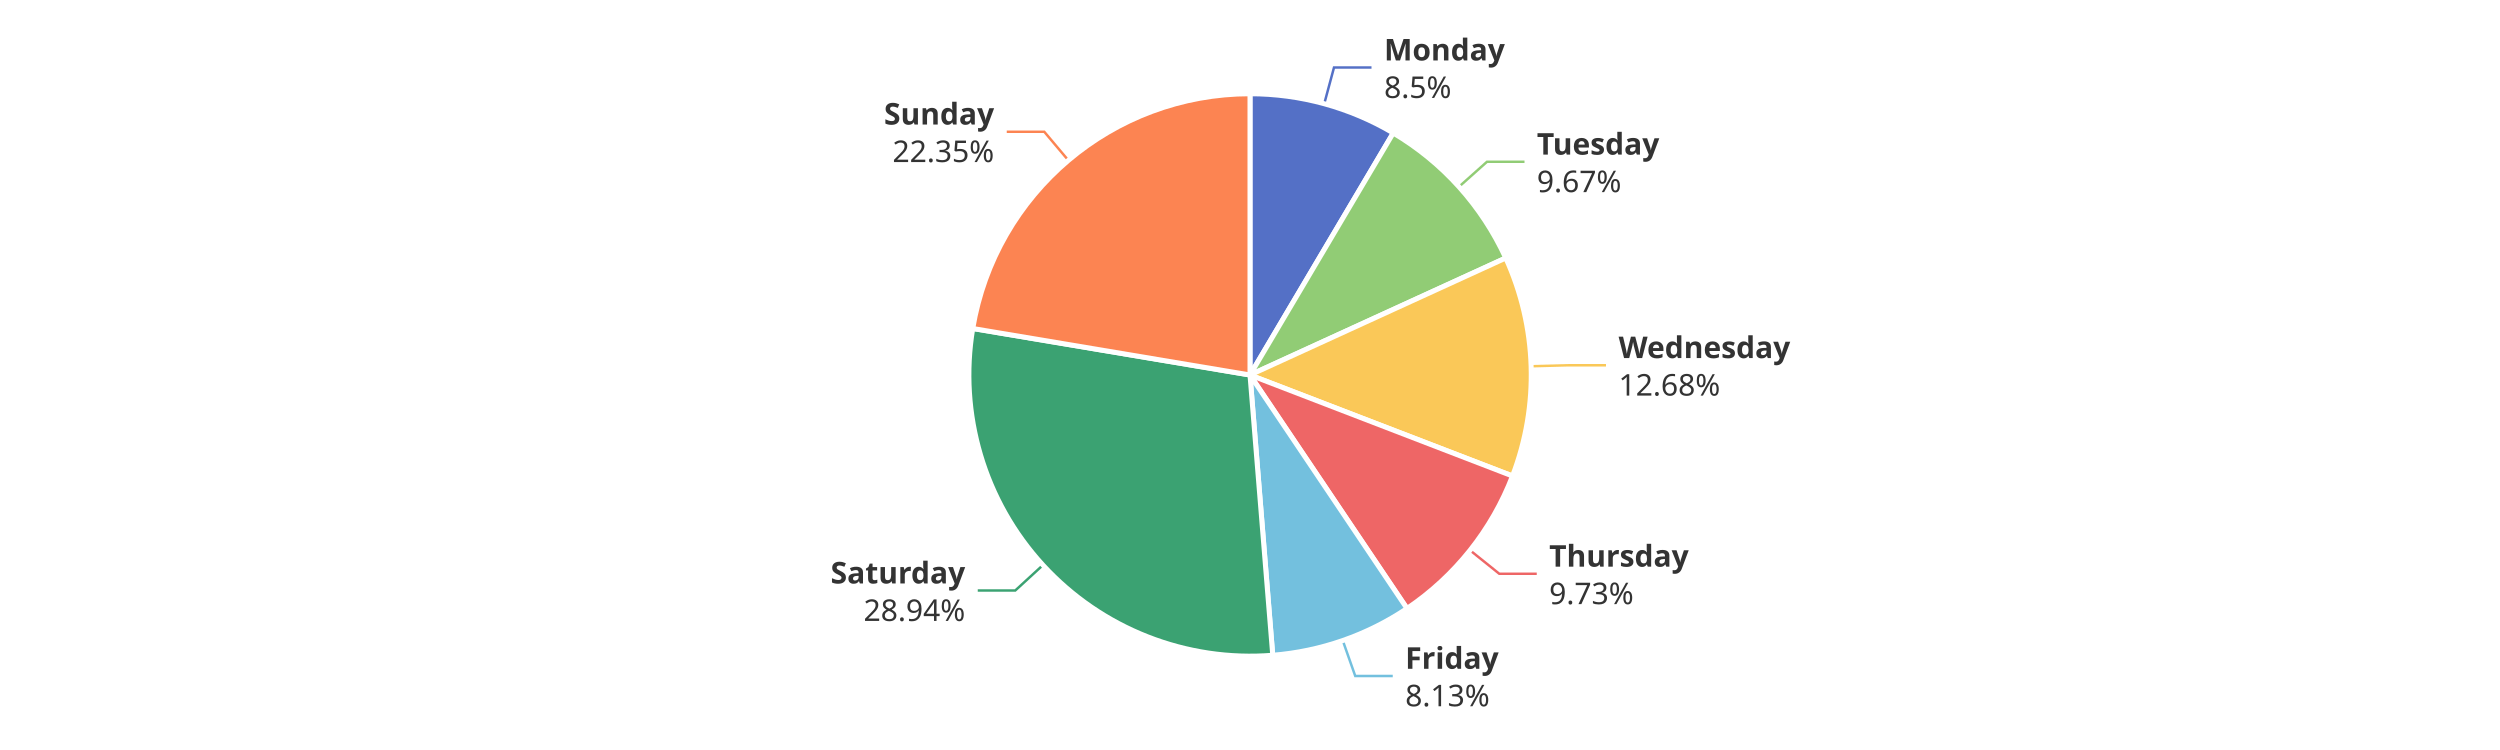
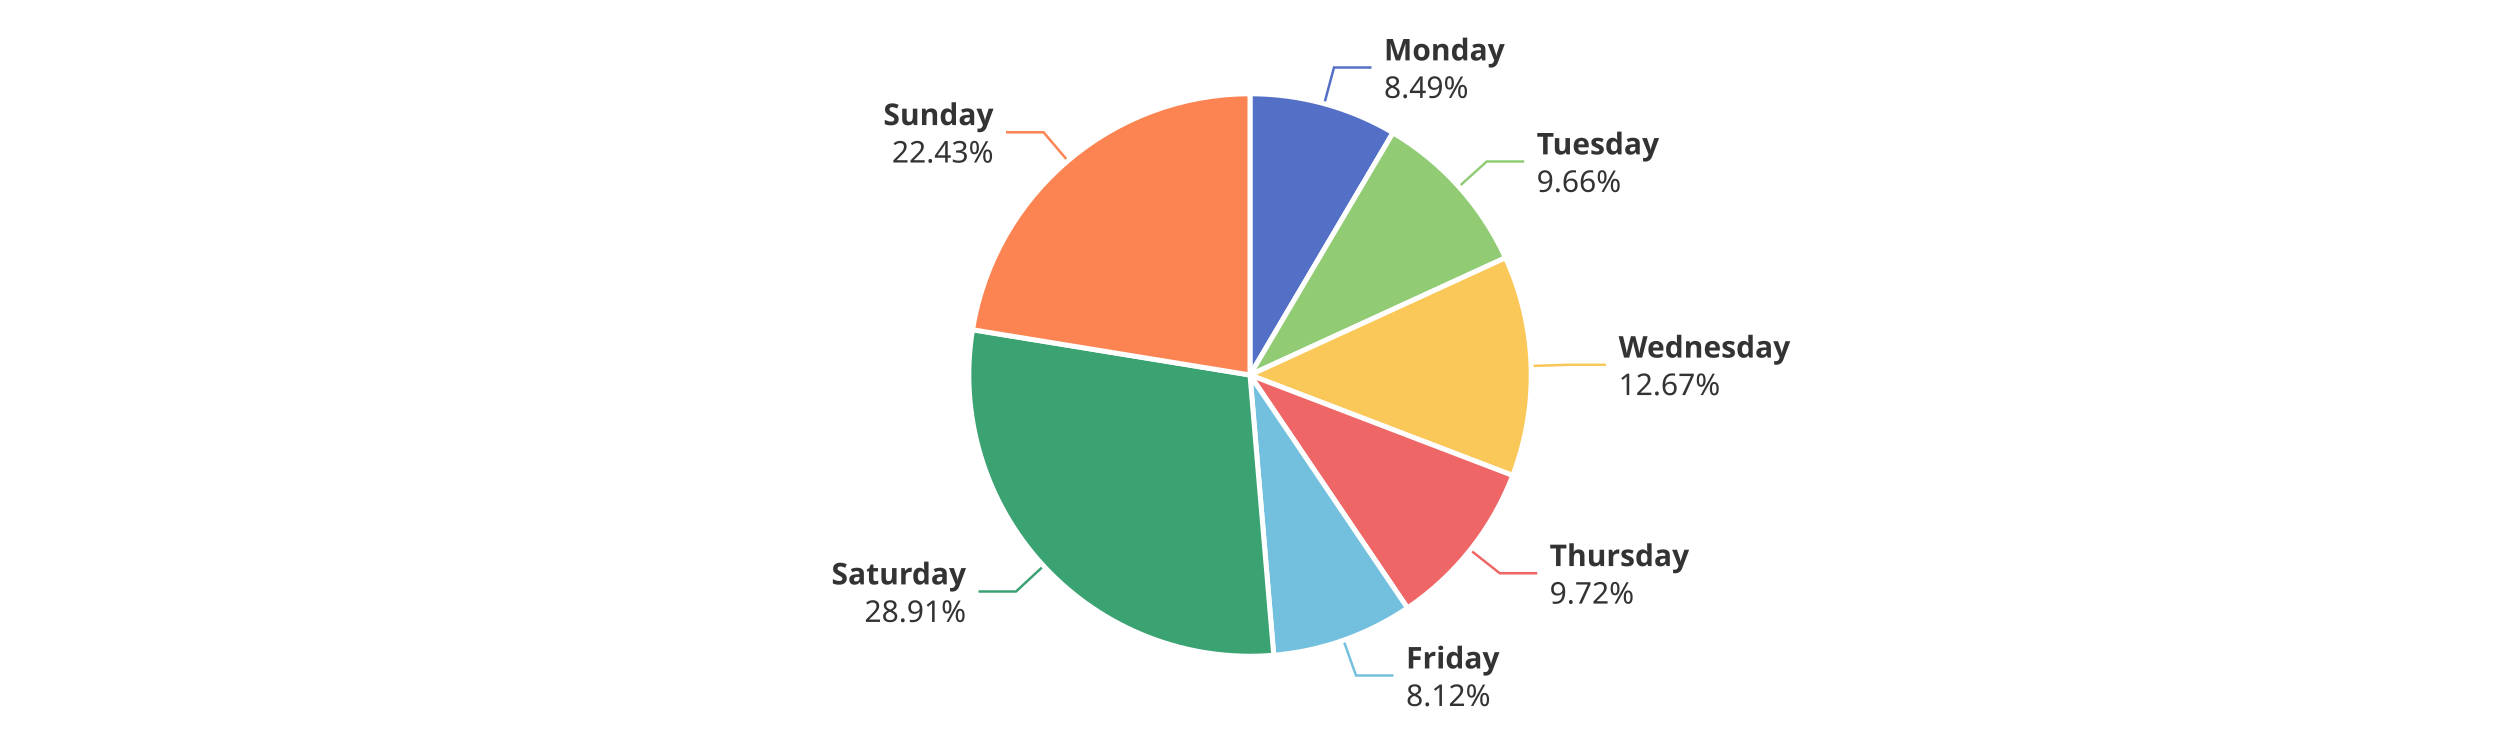
<svg xmlns="http://www.w3.org/2000/svg" width="1000" height="300" version="1.1" baseProfile="full" viewBox="0 0 1000 300">
  <rect width="1000" height="300" x="0" y="0" id="0" fill="#ffffff" />
  <polyline points="529.7 41.5 533.6 27 548.6 27" fill="none" stroke="#5470c6" />
-   <polyline points="583.6 74.7 594.8 64.7 609.8 64.7" fill="none" stroke="#91cc75" />
-   <polyline points="612.4 146.5 627.4 146.1 642.4 146.1" fill="none" stroke="#fac858" />
-   <polyline points="588 220.1 599.7 229.5 614.7 229.5" fill="none" stroke="#ee6666" />
-   <polyline points="537.1 256.2 542.1 270.4 557.1 270.4" fill="none" stroke="#73c0de" />
-   <polyline points="417.1 226.1 406.1 236.2 391.1 236.2" fill="none" stroke="#3ba272" />
-   <polyline points="427.3 64.1 417.7 52.7 402.7 52.7" fill="none" stroke="#fc8452" />
-   <path d="M500 37.5A112.5 112.5 0 0 1 557.3 53.2L500 150Z" fill="#5470c6" stroke="#fff" stroke-width="2" stroke-linejoin="round" />
-   <path d="M557.3 53.2A112.5 112.5 0 0 1 602.3 103.2L500 150Z" fill="#91cc75" stroke="#fff" stroke-width="2" stroke-linejoin="round" />
-   <path d="M602.3 103.2A112.5 112.5 0 0 1 605 190.4L500 150Z" fill="#fac858" stroke="#fff" stroke-width="2" stroke-linejoin="round" />
-   <path d="M605 190.4A112.5 112.5 0 0 1 562.8 243.4L500 150Z" fill="#ee6666" stroke="#fff" stroke-width="2" stroke-linejoin="round" />
-   <path d="M562.8 243.4A112.5 112.5 0 0 1 509.1 262.1L500 150Z" fill="#73c0de" stroke="#fff" stroke-width="2" stroke-linejoin="round" />
-   <path d="M509.1 262.1A112.5 112.5 0 0 1 389.1 131.4L500 150Z" fill="#3ba272" stroke="#fff" stroke-width="2" stroke-linejoin="round" />
-   <path d="M389.1 131.4A112.5 112.5 0 0 1 500 37.5L500 150Z" fill="#fc8452" stroke="#fff" stroke-width="2" stroke-linejoin="round" />
-   <path d="M0 -15l42.8 0l0 30l-42.8 0Z" transform="translate(553.6438 27.0189)" fill="none" />
-   <text dominant-baseline="central" text-anchor="start" style="font-size:12px;font-family:sans-serif;font-weight:bold;" y="-7.5" transform="translate(553.6438 27.0189)" fill="#333" stroke="rgb(255,255,255)" stroke-width="2" paint-order="stroke" stroke-miterlimit="2">Monday</text>
-   <text dominant-baseline="central" text-anchor="start" style="font-size:12px;font-family:sans-serif;" y="7.5" transform="translate(553.6438 27.0189)" fill="#333" stroke="rgb(255,255,255)" stroke-width="2" paint-order="stroke" stroke-miterlimit="2">8.5%</text>
-   <path d="M0 -15l46.2 0l0 30l-46.2 0Z" transform="translate(614.7599 64.6958)" fill="none" />
-   <text dominant-baseline="central" text-anchor="start" style="font-size:12px;font-family:sans-serif;font-weight:bold;" y="-7.5" transform="translate(614.7599 64.6958)" fill="#333" stroke="rgb(255,255,255)" stroke-width="2" paint-order="stroke" stroke-miterlimit="2">Tuesday</text>
-   <text dominant-baseline="central" text-anchor="start" style="font-size:12px;font-family:sans-serif;" y="7.5" transform="translate(614.7599 64.6958)" fill="#333" stroke="rgb(255,255,255)" stroke-width="2" paint-order="stroke" stroke-miterlimit="2">9.67%</text>
-   <path d="M0 -15l63.6 0l0 30l-63.6 0Z" transform="translate(647.4396 146.0752)" fill="none" />
-   <text dominant-baseline="central" text-anchor="start" style="font-size:12px;font-family:sans-serif;font-weight:bold;" y="-7.5" transform="translate(647.4396 146.0752)" fill="#333" stroke="rgb(255,255,255)" stroke-width="2" paint-order="stroke" stroke-miterlimit="2">Wednesday</text>
-   <text dominant-baseline="central" text-anchor="start" style="font-size:12px;font-family:sans-serif;" y="7.5" transform="translate(647.4396 146.0752)" fill="#333" stroke="rgb(255,255,255)" stroke-width="2" paint-order="stroke" stroke-miterlimit="2">12.68%</text>
-   <path d="M0 -15l50.2 0l0 30l-50.2 0Z" transform="translate(619.6799 229.4994)" fill="none" />
-   <text dominant-baseline="central" text-anchor="start" style="font-size:12px;font-family:sans-serif;font-weight:bold;" y="-7.5" transform="translate(619.6799 229.4994)" fill="#333" stroke="rgb(255,255,255)" stroke-width="2" paint-order="stroke" stroke-miterlimit="2">Thursday</text>
-   <text dominant-baseline="central" text-anchor="start" style="font-size:12px;font-family:sans-serif;" y="7.5" transform="translate(619.6799 229.4994)" fill="#333" stroke="rgb(255,255,255)" stroke-width="2" paint-order="stroke" stroke-miterlimit="2">9.73%</text>
-   <path d="M0 -15l34.2 0l0 30l-34.2 0Z" transform="translate(562.0944 270.3508)" fill="none" />
-   <text dominant-baseline="central" text-anchor="start" style="font-size:12px;font-family:sans-serif;font-weight:bold;" y="-7.5" transform="translate(562.0944 270.3508)" fill="#333" stroke="rgb(255,255,255)" stroke-width="2" paint-order="stroke" stroke-miterlimit="2">Friday</text>
-   <text dominant-baseline="central" text-anchor="start" style="font-size:12px;font-family:sans-serif;" y="7.5" transform="translate(562.0944 270.3508)" fill="#333" stroke="rgb(255,255,255)" stroke-width="2" paint-order="stroke" stroke-miterlimit="2">8.13%</text>
-   <path d="M-48.2 -15l48.2 0l0 30l-48.2 0Z" transform="translate(386.0754 236.223)" fill="none" />
-   <text dominant-baseline="central" text-anchor="end" style="font-size:12px;font-family:sans-serif;font-weight:bold;" y="-7.5" transform="translate(386.0754 236.223)" fill="#333" stroke="rgb(255,255,255)" stroke-width="2" paint-order="stroke" stroke-miterlimit="2">Saturday</text>
-   <text dominant-baseline="central" text-anchor="end" style="font-size:12px;font-family:sans-serif;" y="7.5" transform="translate(386.0754 236.223)" fill="#333" stroke="rgb(255,255,255)" stroke-width="2" paint-order="stroke" stroke-miterlimit="2">28.94%</text>
-   <path d="M-40.9 -15l40.9 0l0 30l-40.9 0Z" transform="translate(397.6532 52.6591)" fill="none" />
-   <text dominant-baseline="central" text-anchor="end" style="font-size:12px;font-family:sans-serif;font-weight:bold;" y="-7.5" transform="translate(397.6532 52.6591)" fill="#333" stroke="rgb(255,255,255)" stroke-width="2" paint-order="stroke" stroke-miterlimit="2">Sunday</text>
-   <text dominant-baseline="central" text-anchor="end" style="font-size:12px;font-family:sans-serif;" y="7.5" transform="translate(397.6532 52.6591)" fill="#333" stroke="rgb(255,255,255)" stroke-width="2" paint-order="stroke" stroke-miterlimit="2">22.35%</text>
+   <polyline points="583.5 74.7 594.7 64.6 609.7 64.6" fill="none" stroke="#91cc75" />
+   <polyline points="612.4 146.4 627.4 145.9 642.4 145.9" fill="none" stroke="#fac858" />
+   <polyline points="588.1 220 599.9 229.3 614.9 229.3" fill="none" stroke="#ee6666" />
+   <polyline points="537.4 256.1 542.4 270.2 557.4 270.2" fill="none" stroke="#73c0de" />
+   <polyline points="417.4 226.4 406.4 236.6 391.4 236.6" fill="none" stroke="#3ba272" />
+   <polyline points="427.1 64.3 417.4 52.9 402.4 52.9" fill="none" stroke="#fc8452" />
+   <path d="M500 37.5A112.5 112.5 0 0 1 557.2 53.1L500 150Z" fill="#5470c6" stroke="#fff" stroke-width="2" stroke-linejoin="round" />
+   <path d="M557.2 53.1A112.5 112.5 0 0 1 602.2 103.1L500 150Z" fill="#91cc75" stroke="#fff" stroke-width="2" stroke-linejoin="round" />
+   <path d="M602.2 103.1A112.5 112.5 0 0 1 605.1 190.2L500 150Z" fill="#fac858" stroke="#fff" stroke-width="2" stroke-linejoin="round" />
+   <path d="M605.1 190.2A112.5 112.5 0 0 1 563 243.2L500 150Z" fill="#ee6666" stroke="#fff" stroke-width="2" stroke-linejoin="round" />
+   <path d="M563 243.2A112.5 112.5 0 0 1 509.5 262.1L500 150Z" fill="#73c0de" stroke="#fff" stroke-width="2" stroke-linejoin="round" />
+   <path d="M509.5 262.1A112.5 112.5 0 0 1 389 131.9L500 150Z" fill="#3ba272" stroke="#fff" stroke-width="2" stroke-linejoin="round" />
+   <path d="M389 131.9A112.5 112.5 0 0 1 500 37.5L500 150Z" fill="#fc8452" stroke="#fff" stroke-width="2" stroke-linejoin="round" />
+   <path d="M0 -15l42.8 0l0 30l-42.8 0Z" transform="translate(553.6052 27.0084)" fill="none" />
+   <text dominant-baseline="central" text-anchor="start" style="font-size:12px;font-family:sans-serif;font-weight:bold;" y="-7.5" transform="translate(553.6052 27.0084)" fill="#333" stroke="rgb(255,255,255)" stroke-width="2" paint-order="stroke" stroke-miterlimit="2">Monday</text>
+   <text dominant-baseline="central" text-anchor="start" style="font-size:12px;font-family:sans-serif;" y="7.5" transform="translate(553.6052 27.0084)" fill="#333" stroke="rgb(255,255,255)" stroke-width="2" paint-order="stroke" stroke-miterlimit="2">8.49%</text>
+   <path d="M0 -15l46.2 0l0 30l-46.2 0Z" transform="translate(614.6795 64.6065)" fill="none" />
+   <text dominant-baseline="central" text-anchor="start" style="font-size:12px;font-family:sans-serif;font-weight:bold;" y="-7.5" transform="translate(614.6795 64.6065)" fill="#333" stroke="rgb(255,255,255)" stroke-width="2" paint-order="stroke" stroke-miterlimit="2">Tuesday</text>
+   <text dominant-baseline="central" text-anchor="start" style="font-size:12px;font-family:sans-serif;" y="7.5" transform="translate(614.6795 64.6065)" fill="#333" stroke="rgb(255,255,255)" stroke-width="2" paint-order="stroke" stroke-miterlimit="2">9.66%</text>
+   <path d="M0 -15l63.6 0l0 30l-63.6 0Z" transform="translate(647.4333 145.875)" fill="none" />
+   <text dominant-baseline="central" text-anchor="start" style="font-size:12px;font-family:sans-serif;font-weight:bold;" y="-7.5" transform="translate(647.4333 145.875)" fill="#333" stroke="rgb(255,255,255)" stroke-width="2" paint-order="stroke" stroke-miterlimit="2">Wednesday</text>
+   <text dominant-baseline="central" text-anchor="start" style="font-size:12px;font-family:sans-serif;" y="7.5" transform="translate(647.4333 145.875)" fill="#333" stroke="rgb(255,255,255)" stroke-width="2" paint-order="stroke" stroke-miterlimit="2">12.67%</text>
+   <path d="M0 -15l50.2 0l0 30l-50.2 0Z" transform="translate(619.8545 229.28)" fill="none" />
+   <text dominant-baseline="central" text-anchor="start" style="font-size:12px;font-family:sans-serif;font-weight:bold;" y="-7.5" transform="translate(619.8545 229.28)" fill="#333" stroke="rgb(255,255,255)" stroke-width="2" paint-order="stroke" stroke-miterlimit="2">Thursday</text>
+   <text dominant-baseline="central" text-anchor="start" style="font-size:12px;font-family:sans-serif;" y="7.5" transform="translate(619.8545 229.28)" fill="#333" stroke="rgb(255,255,255)" stroke-width="2" paint-order="stroke" stroke-miterlimit="2">9.72%</text>
+   <path d="M0 -15l34.2 0l0 30l-34.2 0Z" transform="translate(562.4345 270.2313)" fill="none" />
+   <text dominant-baseline="central" text-anchor="start" style="font-size:12px;font-family:sans-serif;font-weight:bold;" y="-7.5" transform="translate(562.4345 270.2313)" fill="#333" stroke="rgb(255,255,255)" stroke-width="2" paint-order="stroke" stroke-miterlimit="2">Friday</text>
+   <text dominant-baseline="central" text-anchor="start" style="font-size:12px;font-family:sans-serif;" y="7.5" transform="translate(562.4345 270.2313)" fill="#333" stroke="rgb(255,255,255)" stroke-width="2" paint-order="stroke" stroke-miterlimit="2">8.12%</text>
+   <path d="M-48.2 -15l48.2 0l0 30l-48.2 0Z" transform="translate(386.4283 236.6059)" fill="none" />
+   <text dominant-baseline="central" text-anchor="end" style="font-size:12px;font-family:sans-serif;font-weight:bold;" y="-7.5" transform="translate(386.4283 236.6059)" fill="#333" stroke="rgb(255,255,255)" stroke-width="2" paint-order="stroke" stroke-miterlimit="2">Saturday</text>
+   <text dominant-baseline="central" text-anchor="end" style="font-size:12px;font-family:sans-serif;" y="7.5" transform="translate(386.4283 236.6059)" fill="#333" stroke="rgb(255,255,255)" stroke-width="2" paint-order="stroke" stroke-miterlimit="2">28.91%</text>
+   <path d="M-40.9 -15l40.9 0l0 30l-40.9 0Z" transform="translate(397.4088 52.8664)" fill="none" />
+   <text dominant-baseline="central" text-anchor="end" style="font-size:12px;font-family:sans-serif;font-weight:bold;" y="-7.5" transform="translate(397.4088 52.8664)" fill="#333" stroke="rgb(255,255,255)" stroke-width="2" paint-order="stroke" stroke-miterlimit="2">Sunday</text>
+   <text dominant-baseline="central" text-anchor="end" style="font-size:12px;font-family:sans-serif;" y="7.5" transform="translate(397.4088 52.8664)" fill="#333" stroke="rgb(255,255,255)" stroke-width="2" paint-order="stroke" stroke-miterlimit="2">22.43%</text>
</svg>
